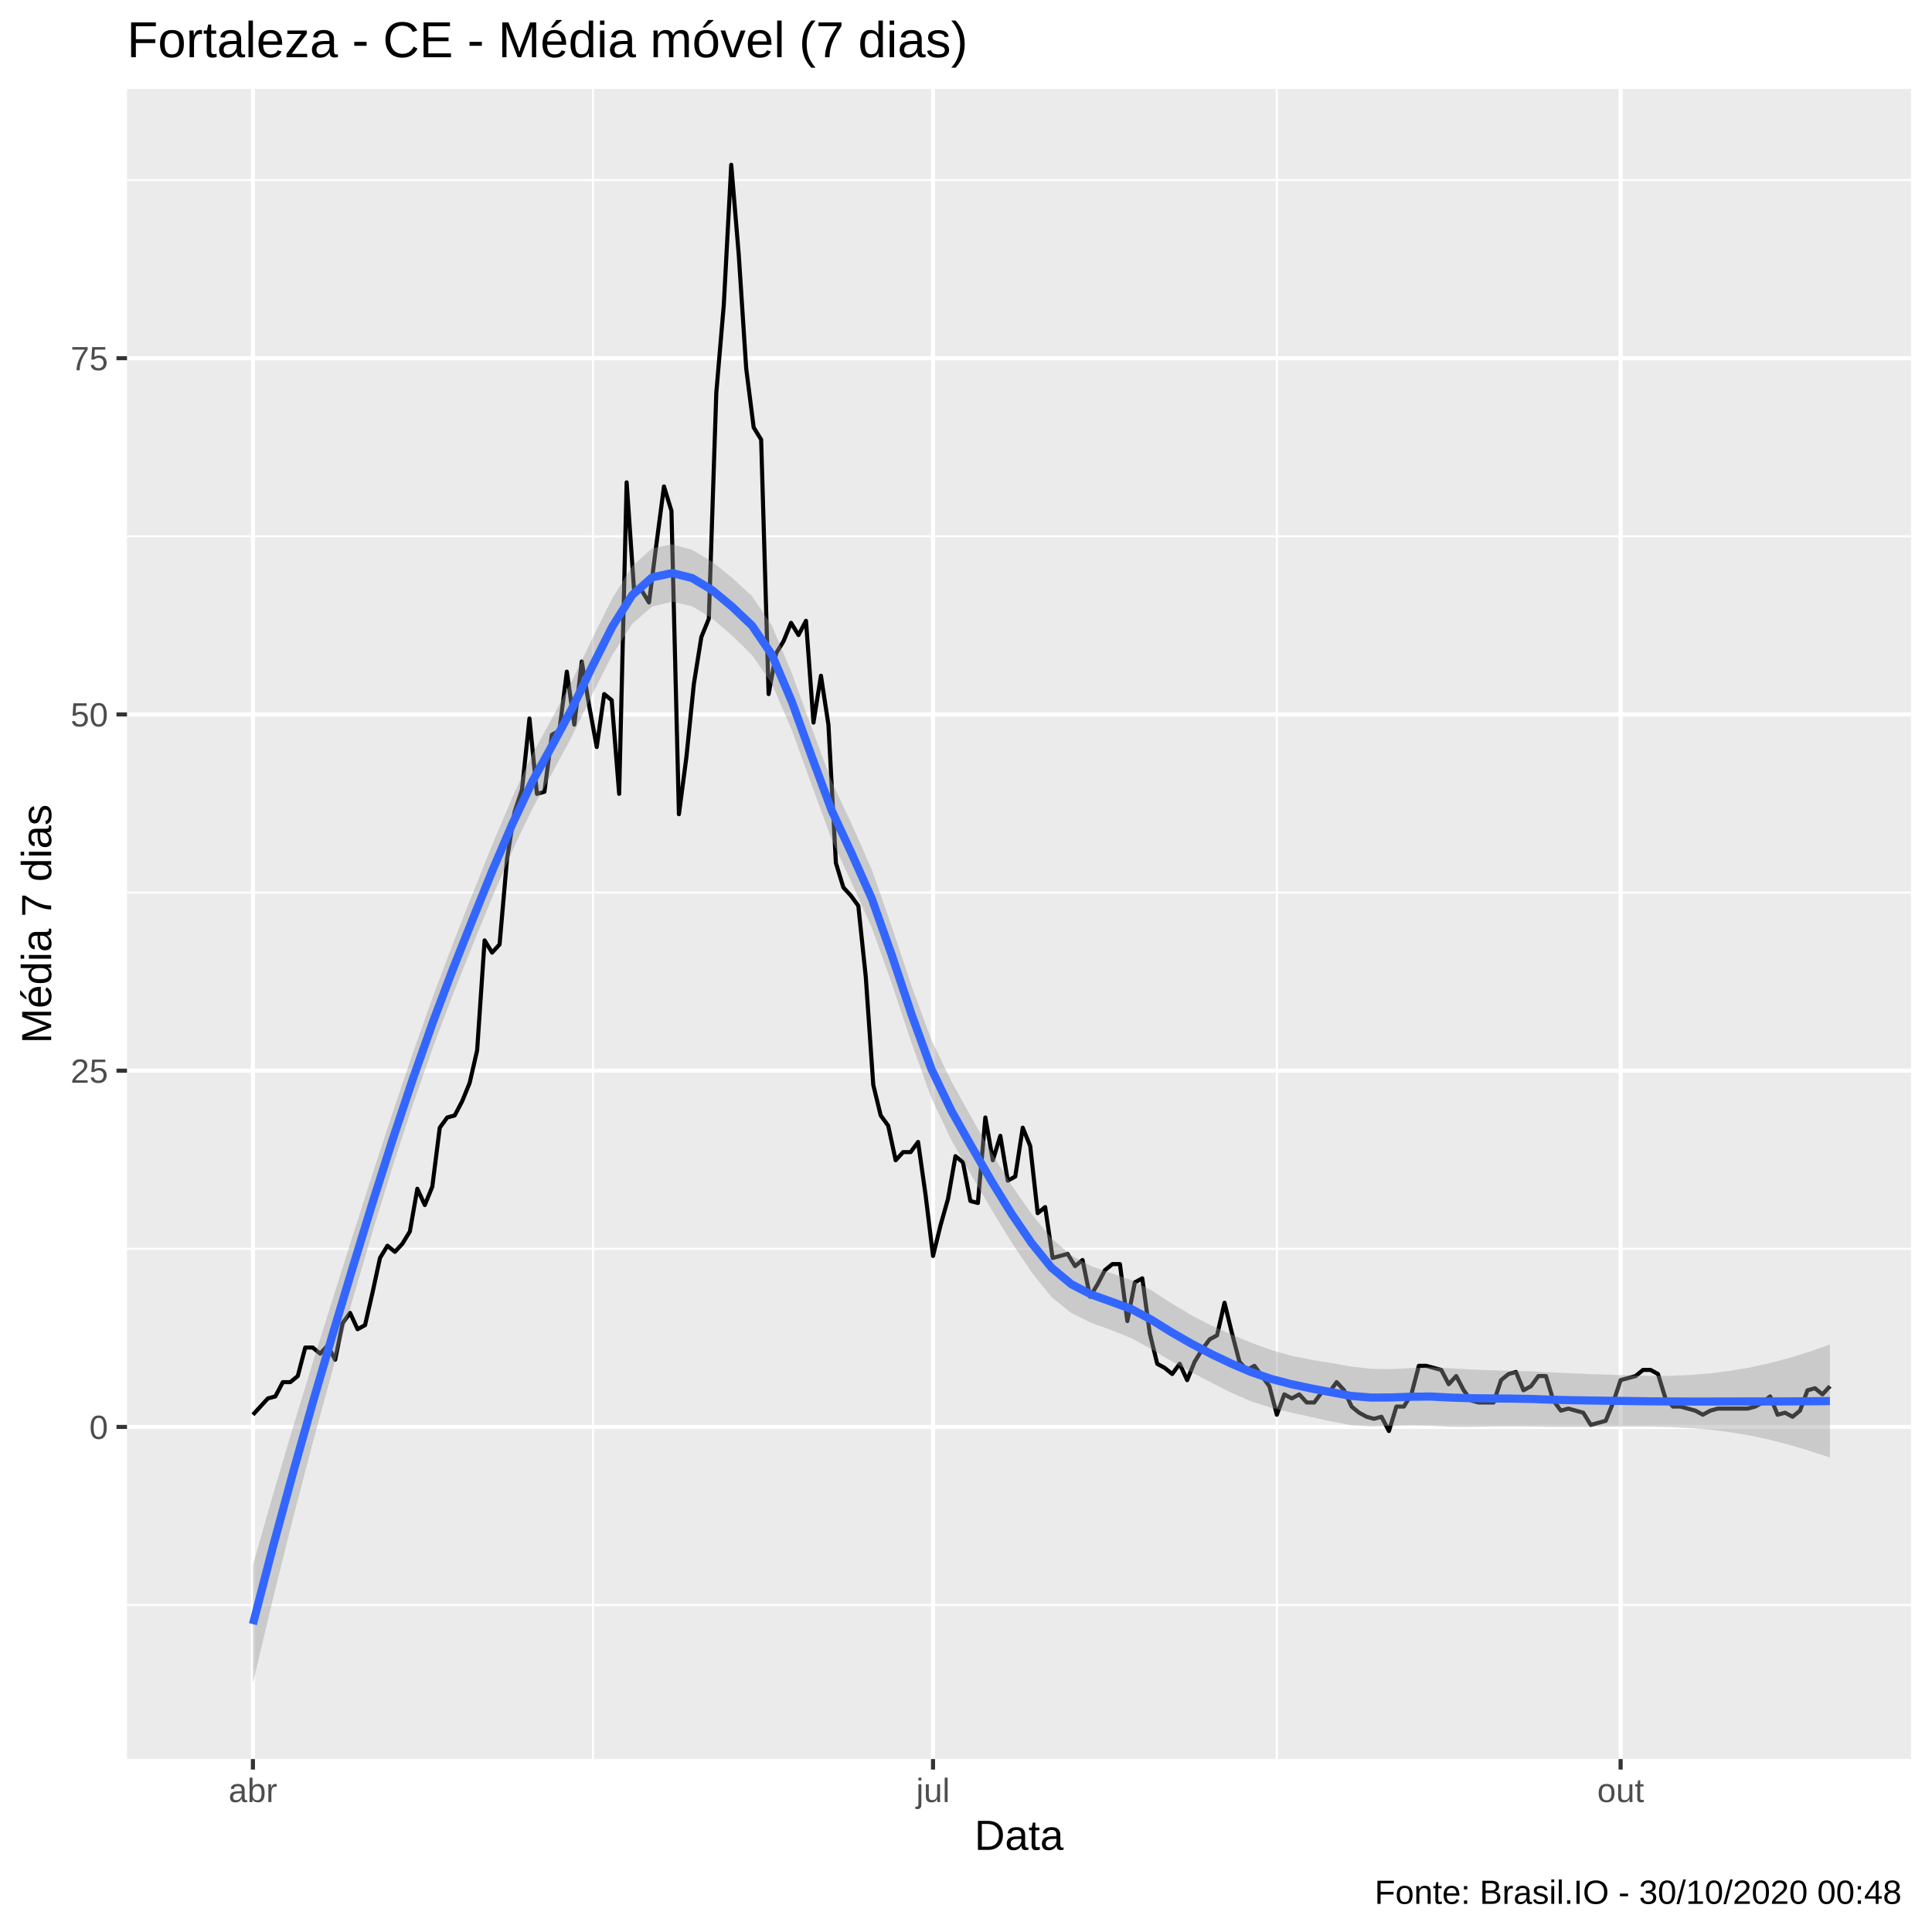
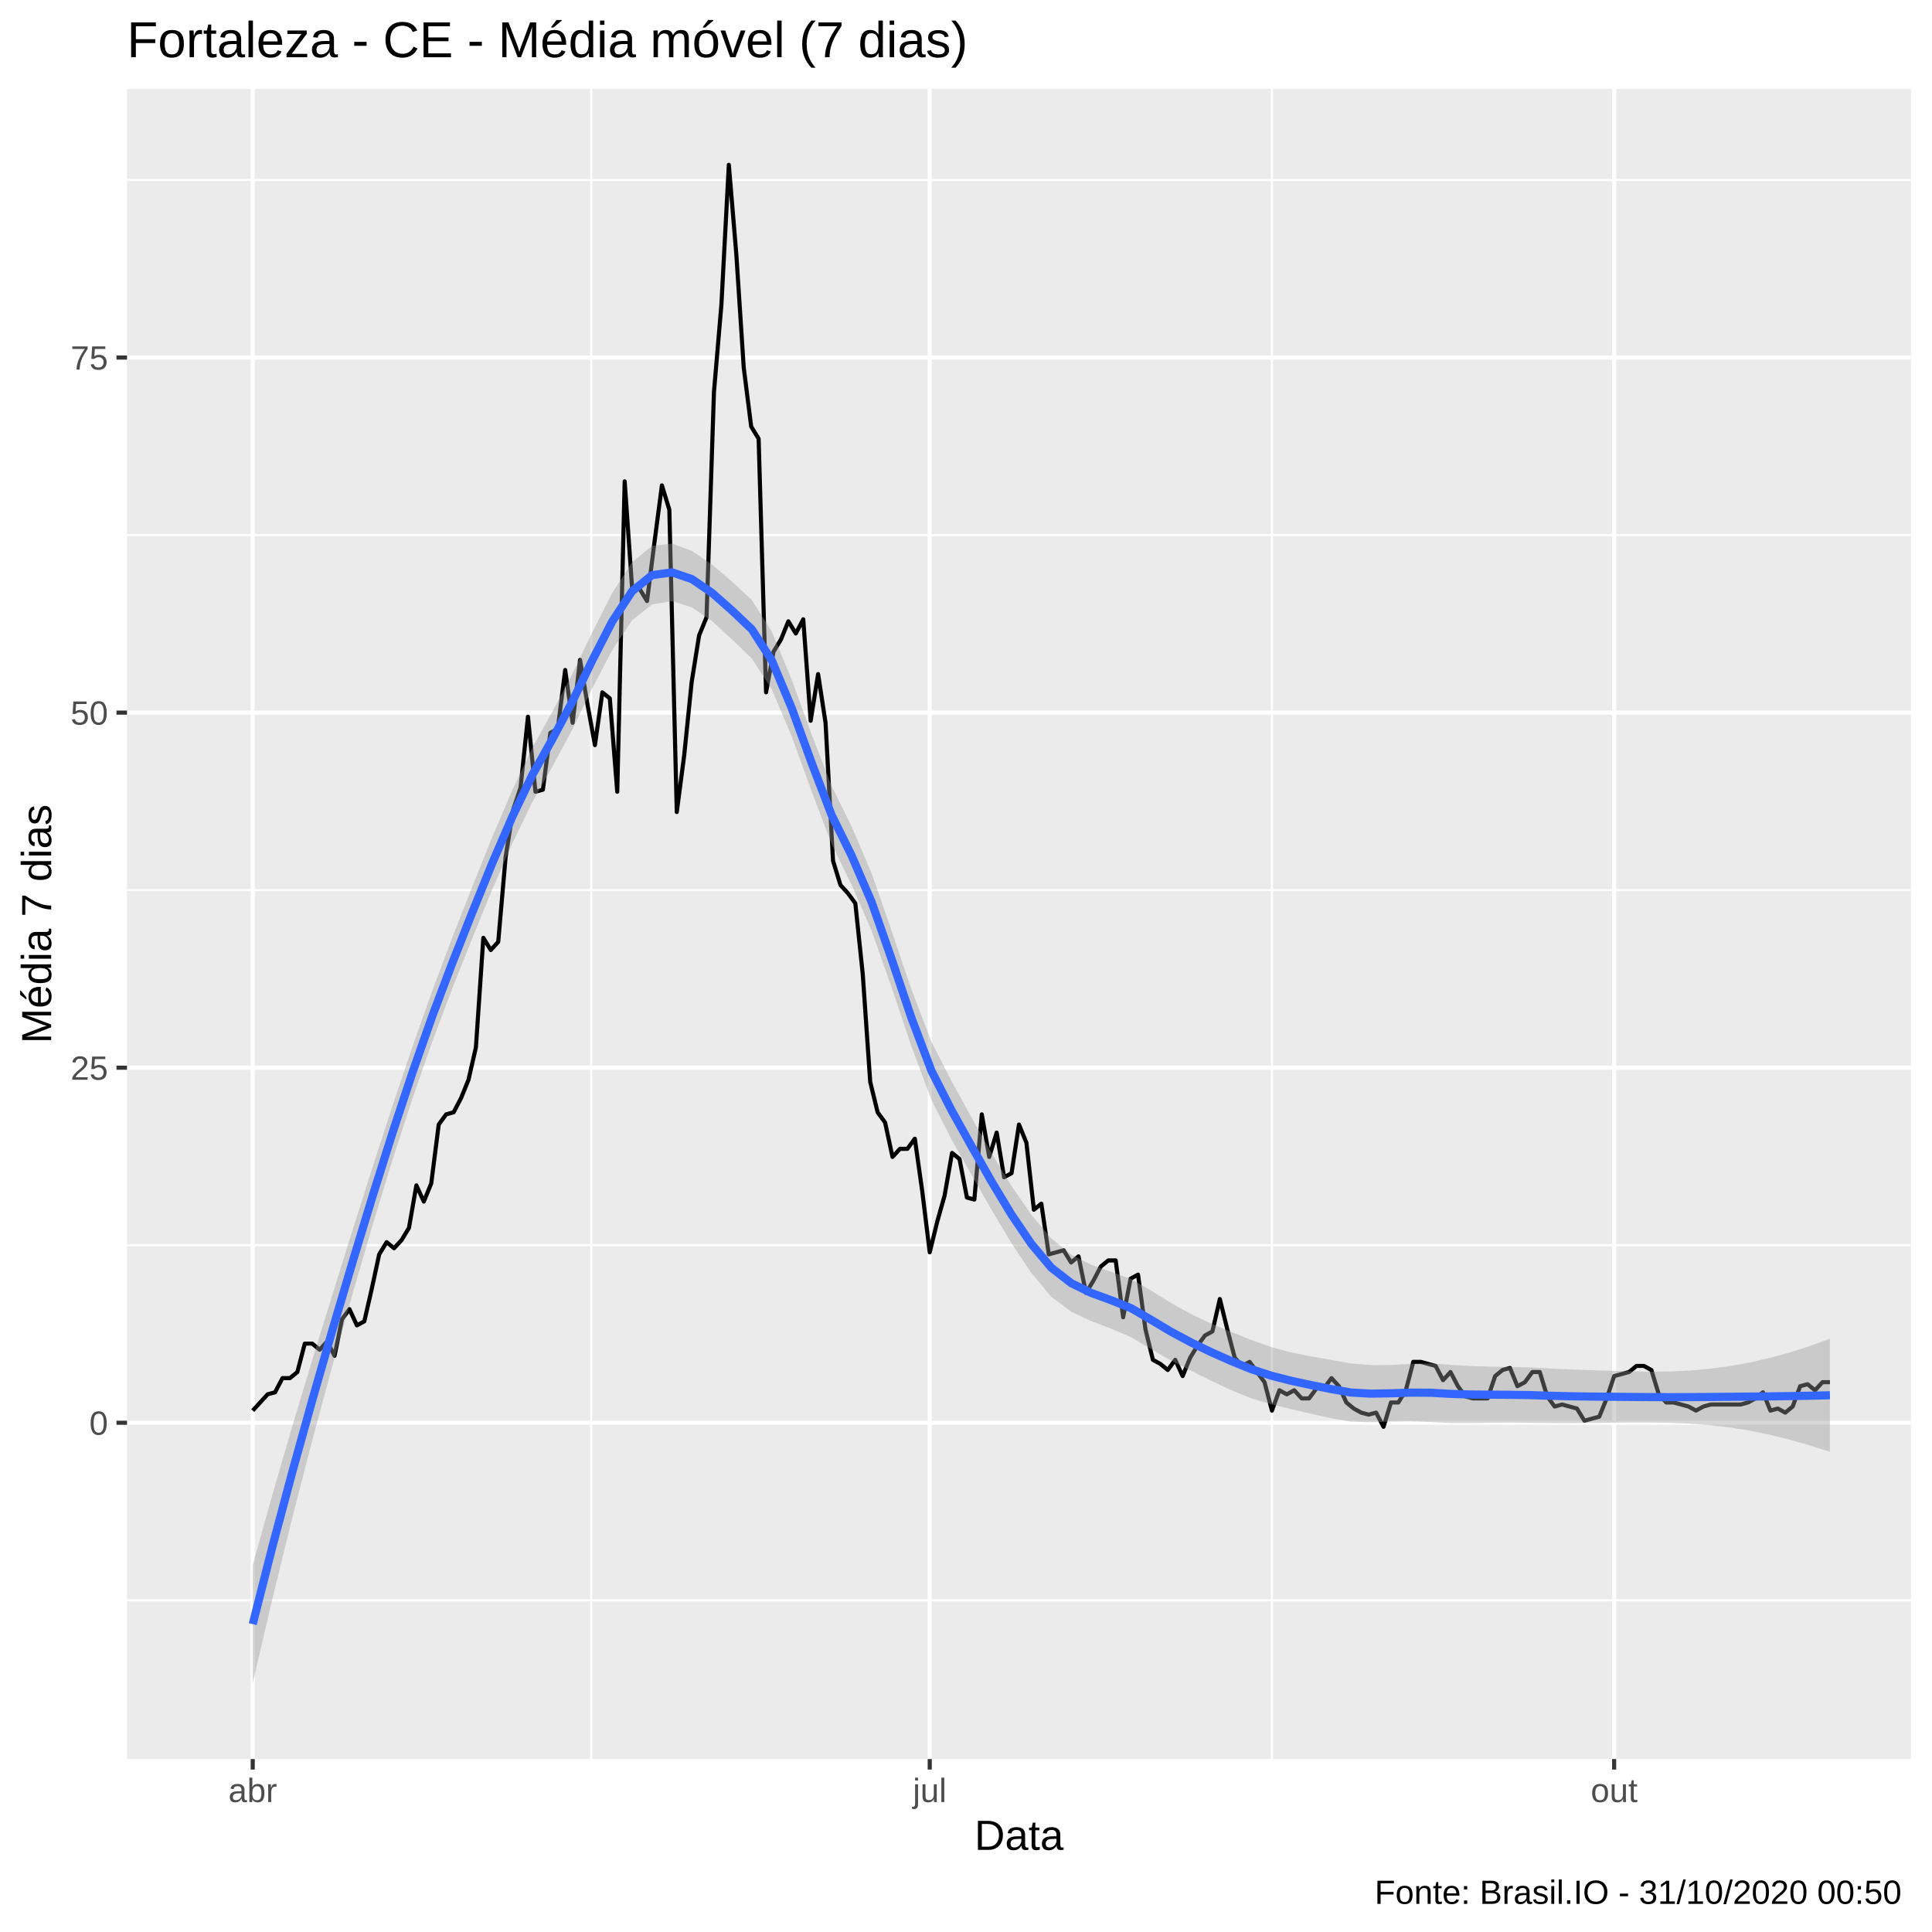
<svg xmlns="http://www.w3.org/2000/svg" viewBox="0 0 504.00 504.00">
  <defs>
    <style type="text/css">
    line, polyline, polygon, path, rect, circle {
      fill: none;
      stroke: #000000;
      stroke-linecap: round;
      stroke-linejoin: round;
      stroke-miterlimit: 10.00;
    }
  </style>
  </defs>
  <rect width="100%" height="100%" style="stroke: none; fill: #FFFFFF;" />
  <rect x="0.00" y="0.00" width="504.00" height="504.00" style="stroke-width: 1.07; stroke: #FFFFFF; fill: #FFFFFF;" />
  <defs>
    <clipPath id="cpMzMuMTN8NDk4LjUyfDQ1OC44OHwyMy4xOQ==">
      <rect x="33.13" y="23.19" width="465.39" height="435.69" />
    </clipPath>
  </defs>
  <rect x="33.13" y="23.19" width="465.39" height="435.69" style="stroke-width: 1.07; stroke: none; fill: #EBEBEB;" clip-path="url(#cpMzMuMTN8NDk4LjUyfDQ1OC44OHwyMy4xOQ==)" />
-   <polyline points="33.13,418.71 498.52,418.71 " style="stroke-width: 0.53; stroke: #FFFFFF; stroke-linecap: butt;" clip-path="url(#cpMzMuMTN8NDk4LjUyfDQ1OC44OHwyMy4xOQ==)" />
-   <polyline points="33.13,325.78 498.52,325.78 " style="stroke-width: 0.53; stroke: #FFFFFF; stroke-linecap: butt;" clip-path="url(#cpMzMuMTN8NDk4LjUyfDQ1OC44OHwyMy4xOQ==)" />
-   <polyline points="33.13,232.84 498.52,232.84 " style="stroke-width: 0.53; stroke: #FFFFFF; stroke-linecap: butt;" clip-path="url(#cpMzMuMTN8NDk4LjUyfDQ1OC44OHwyMy4xOQ==)" />
-   <polyline points="33.13,139.91 498.52,139.91 " style="stroke-width: 0.53; stroke: #FFFFFF; stroke-linecap: butt;" clip-path="url(#cpMzMuMTN8NDk4LjUyfDQ1OC44OHwyMy4xOQ==)" />
-   <polyline points="33.13,46.97 498.52,46.97 " style="stroke-width: 0.53; stroke: #FFFFFF; stroke-linecap: butt;" clip-path="url(#cpMzMuMTN8NDk4LjUyfDQ1OC44OHwyMy4xOQ==)" />
-   <polyline points="154.69,458.88 154.69,23.19 " style="stroke-width: 0.53; stroke: #FFFFFF; stroke-linecap: butt;" clip-path="url(#cpMzMuMTN8NDk4LjUyfDQ1OC44OHwyMy4xOQ==)" />
-   <polyline points="333.09,458.88 333.09,23.19 " style="stroke-width: 0.53; stroke: #FFFFFF; stroke-linecap: butt;" clip-path="url(#cpMzMuMTN8NDk4LjUyfDQ1OC44OHwyMy4xOQ==)" />
-   <polyline points="33.13,372.24 498.52,372.24 " style="stroke-width: 1.07; stroke: #FFFFFF; stroke-linecap: butt;" clip-path="url(#cpMzMuMTN8NDk4LjUyfDQ1OC44OHwyMy4xOQ==)" />
-   <polyline points="33.13,279.31 498.52,279.31 " style="stroke-width: 1.07; stroke: #FFFFFF; stroke-linecap: butt;" clip-path="url(#cpMzMuMTN8NDk4LjUyfDQ1OC44OHwyMy4xOQ==)" />
-   <polyline points="33.13,186.37 498.52,186.37 " style="stroke-width: 1.07; stroke: #FFFFFF; stroke-linecap: butt;" clip-path="url(#cpMzMuMTN8NDk4LjUyfDQ1OC44OHwyMy4xOQ==)" />
-   <polyline points="33.13,93.44 498.52,93.44 " style="stroke-width: 1.07; stroke: #FFFFFF; stroke-linecap: butt;" clip-path="url(#cpMzMuMTN8NDk4LjUyfDQ1OC44OHwyMy4xOQ==)" />
-   <polyline points="65.98,458.88 65.98,23.19 " style="stroke-width: 1.07; stroke: #FFFFFF; stroke-linecap: butt;" clip-path="url(#cpMzMuMTN8NDk4LjUyfDQ1OC44OHwyMy4xOQ==)" />
-   <polyline points="243.40,458.88 243.40,23.19 " style="stroke-width: 1.07; stroke: #FFFFFF; stroke-linecap: butt;" clip-path="url(#cpMzMuMTN8NDk4LjUyfDQ1OC44OHwyMy4xOQ==)" />
-   <polyline points="422.77,458.88 422.77,23.19 " style="stroke-width: 1.07; stroke: #FFFFFF; stroke-linecap: butt;" clip-path="url(#cpMzMuMTN8NDk4LjUyfDQ1OC44OHwyMy4xOQ==)" />
-   <polyline points="65.98,369.06 69.88,364.81 71.83,364.28 73.78,360.56 75.73,360.56 77.68,358.97 79.63,351.53 81.58,351.53 83.53,353.13 85.48,351.00 87.43,354.72 89.38,345.16 91.33,342.50 93.28,346.75 95.23,345.69 97.18,337.19 99.13,328.17 101.07,324.98 103.02,326.57 104.97,324.45 106.92,321.26 108.87,310.11 110.82,314.36 112.77,309.58 114.72,294.18 116.67,291.52 118.62,290.99 120.57,287.27 122.52,282.50 124.47,274.00 126.42,245.32 128.37,248.51 130.32,246.38 132.27,224.08 134.22,211.87 136.17,206.02 138.12,187.44 140.07,207.09 142.02,206.55 143.97,191.69 145.92,190.62 147.87,175.22 149.82,189.03 151.77,172.57 153.72,184.25 155.67,194.87 157.62,181.06 159.57,182.66 161.52,207.09 163.47,125.83 165.41,153.98 167.36,153.98 169.31,157.17 171.26,141.77 173.21,126.90 175.16,133.27 177.11,212.40 179.06,197.53 181.01,178.41 182.96,166.19 184.91,161.42 186.86,102.47 188.81,79.63 190.76,42.99 192.71,66.36 194.66,96.10 196.61,111.50 198.56,114.68 200.51,181.06 202.46,170.44 204.41,167.26 206.36,162.48 208.31,165.66 210.26,161.95 212.21,188.50 214.16,176.28 216.11,189.03 218.06,225.14 220.01,231.51 221.96,233.64 223.91,236.29 225.86,254.88 227.81,283.03 229.75,290.99 231.70,293.65 233.65,302.68 235.60,300.55 237.55,300.55 239.50,297.90 241.45,311.70 243.40,327.64 245.35,319.67 247.30,312.77 249.25,301.61 251.20,303.21 253.15,313.30 255.10,313.83 257.05,291.52 259.00,302.68 260.95,296.30 262.90,307.99 264.85,306.92 266.80,294.18 268.75,298.96 270.70,316.48 272.65,314.89 274.60,328.17 276.55,327.64 278.50,327.10 280.45,330.29 282.40,328.70 284.35,338.26 286.30,335.07 288.25,331.35 290.20,329.76 292.15,329.76 294.09,344.63 296.04,334.54 297.99,333.48 299.94,347.82 301.89,355.78 303.84,356.84 305.79,358.44 307.74,355.78 309.69,360.03 311.64,355.25 313.59,352.06 315.54,349.41 317.49,348.35 319.44,339.85 321.39,347.82 323.34,355.25 325.29,357.37 327.24,356.31 329.19,358.97 331.14,361.62 333.09,369.06 335.04,363.75 336.99,364.81 338.94,363.75 340.89,365.87 342.84,365.87 344.79,363.22 346.74,363.22 348.69,360.56 350.64,362.68 352.59,366.93 354.54,368.53 356.49,369.59 358.43,370.12 360.38,369.59 362.33,373.31 364.28,366.93 366.23,366.93 368.18,363.75 370.13,356.31 372.08,356.31 374.03,356.84 375.98,357.37 377.93,361.09 379.88,358.97 381.83,362.68 383.78,365.34 385.73,365.87 387.68,365.87 389.63,365.87 391.58,360.03 393.53,358.44 395.48,357.91 397.43,362.68 399.38,361.62 401.33,358.97 403.28,358.97 405.23,365.34 407.18,368.00 409.13,367.46 411.08,368.00 413.03,368.53 414.98,371.71 416.93,371.18 418.88,370.65 420.83,365.87 422.77,360.03 424.72,359.50 426.67,358.97 428.62,357.37 430.57,357.37 432.52,358.44 434.47,364.81 436.42,366.93 438.37,366.93 440.32,367.46 442.27,368.00 444.22,369.06 446.17,368.00 448.12,367.46 450.07,367.46 452.02,367.46 453.97,367.46 455.92,367.46 457.87,366.93 459.82,365.87 461.77,364.28 463.72,369.06 465.67,368.53 467.62,369.59 469.57,368.00 471.52,362.68 473.47,362.15 475.42,363.75 477.37,361.62 " style="stroke-width: 1.07; stroke-linecap: butt;" clip-path="url(#cpMzMuMTN8NDk4LjUyfDQ1OC44OHwyMy4xOQ==)" />
-   <polygon points="65.98,408.30 71.19,390.00 76.40,372.43 81.60,355.40 86.81,338.76 92.02,322.35 97.22,306.10 102.43,290.22 107.64,274.87 112.85,260.21 118.05,246.41 123.26,233.19 128.47,220.21 133.68,207.93 138.88,196.77 144.09,187.21 149.30,177.43 154.51,166.56 159.71,156.11 164.92,147.69 170.13,143.02 175.34,142.01 180.54,143.43 185.75,146.53 190.96,150.70 196.17,155.52 201.37,163.23 206.58,175.63 211.79,190.04 217.00,203.94 222.20,215.03 227.41,226.82 232.62,241.69 237.83,257.27 243.03,271.40 248.24,282.19 253.45,291.57 258.65,300.70 263.86,309.13 269.07,316.62 274.28,323.02 279.48,327.51 284.69,330.32 289.90,332.15 295.11,333.90 300.31,336.58 305.52,339.93 310.73,343.05 315.94,345.76 321.14,348.09 326.35,350.25 331.56,352.16 336.77,353.65 341.97,354.71 347.18,355.55 352.39,356.48 357.60,357.07 362.80,357.15 368.01,356.89 373.22,356.67 378.43,356.93 383.63,357.25 388.84,357.47 394.05,357.58 399.26,357.72 404.46,358.00 409.67,358.25 414.88,358.46 420.08,358.64 425.29,358.81 430.50,358.93 435.71,358.91 440.91,358.70 446.12,358.27 451.33,357.62 456.54,356.72 461.74,355.58 466.95,354.20 472.16,352.58 477.37,350.75 477.37,380.23 472.16,378.51 466.95,376.96 461.74,375.61 456.54,374.49 451.33,373.61 446.12,372.96 440.91,372.54 435.71,372.29 430.50,372.18 425.29,372.16 420.08,372.19 414.88,372.24 409.67,372.27 404.46,372.25 399.26,372.16 394.05,372.12 388.84,372.16 383.63,372.25 378.43,372.23 373.22,371.95 368.01,371.86 362.80,371.98 357.60,372.10 352.39,371.80 347.18,370.79 341.97,369.64 336.77,368.49 331.56,367.24 326.35,365.58 321.14,363.29 315.94,360.66 310.73,357.90 305.52,355.05 300.31,351.92 295.11,349.06 289.90,346.99 284.69,345.09 279.48,342.54 274.28,338.34 269.07,331.85 263.86,324.06 258.65,315.54 253.45,306.65 248.24,297.52 243.03,286.60 237.83,272.17 232.62,256.54 227.41,241.94 222.20,230.38 217.00,219.09 211.79,204.91 206.58,190.51 201.37,178.40 196.17,170.86 190.96,165.80 185.75,161.30 180.54,158.15 175.34,156.97 170.13,158.21 164.92,162.77 159.71,170.89 154.51,181.13 149.30,191.92 144.09,201.58 138.88,210.93 133.68,221.85 128.47,233.91 123.26,246.67 118.05,259.71 112.85,273.48 107.64,288.38 102.43,304.32 97.22,321.20 92.02,338.91 86.81,357.26 81.60,376.32 76.40,396.23 71.19,417.10 65.98,439.07 " style="stroke-width: 0.00; stroke: none; fill: #999999; fill-opacity: 0.40;" clip-path="url(#cpMzMuMTN8NDk4LjUyfDQ1OC44OHwyMy4xOQ==)" />
-   <polyline points="65.98,408.30 71.19,390.00 76.40,372.43 81.60,355.40 86.81,338.76 92.02,322.35 97.22,306.10 102.43,290.22 107.64,274.87 112.85,260.21 118.05,246.41 123.26,233.19 128.47,220.21 133.68,207.93 138.88,196.77 144.09,187.21 149.30,177.43 154.51,166.56 159.71,156.11 164.92,147.69 170.13,143.02 175.34,142.01 180.54,143.43 185.75,146.53 190.96,150.70 196.17,155.52 201.37,163.23 206.58,175.63 211.79,190.04 217.00,203.94 222.20,215.03 227.41,226.82 232.62,241.69 237.83,257.27 243.03,271.40 248.24,282.19 253.45,291.57 258.65,300.70 263.86,309.13 269.07,316.62 274.28,323.02 279.48,327.51 284.69,330.32 289.90,332.15 295.11,333.90 300.31,336.58 305.52,339.93 310.73,343.05 315.94,345.76 321.14,348.09 326.35,350.25 331.56,352.16 336.77,353.65 341.97,354.71 347.18,355.55 352.39,356.48 357.60,357.07 362.80,357.15 368.01,356.89 373.22,356.67 378.43,356.93 383.63,357.25 388.84,357.47 394.05,357.58 399.26,357.72 404.46,358.00 409.67,358.25 414.88,358.46 420.08,358.64 425.29,358.81 430.50,358.93 435.71,358.91 440.91,358.70 446.12,358.27 451.33,357.62 456.54,356.72 461.74,355.58 466.95,354.20 472.16,352.58 477.37,350.75 " style="stroke-width: 2.13; stroke: none;" clip-path="url(#cpMzMuMTN8NDk4LjUyfDQ1OC44OHwyMy4xOQ==)" />
-   <polyline points="477.37,380.23 472.16,378.51 466.95,376.96 461.74,375.61 456.54,374.49 451.33,373.61 446.12,372.96 440.91,372.54 435.71,372.29 430.50,372.18 425.29,372.16 420.08,372.19 414.88,372.24 409.67,372.27 404.46,372.25 399.26,372.16 394.05,372.12 388.84,372.16 383.63,372.25 378.43,372.23 373.22,371.95 368.01,371.86 362.80,371.98 357.60,372.10 352.39,371.80 347.18,370.79 341.97,369.64 336.77,368.49 331.56,367.24 326.35,365.58 321.14,363.29 315.94,360.66 310.73,357.90 305.52,355.05 300.31,351.92 295.11,349.06 289.90,346.99 284.69,345.09 279.48,342.54 274.28,338.34 269.07,331.85 263.86,324.06 258.65,315.54 253.45,306.65 248.24,297.52 243.03,286.60 237.83,272.17 232.62,256.54 227.41,241.94 222.20,230.38 217.00,219.09 211.79,204.91 206.58,190.51 201.37,178.40 196.17,170.86 190.96,165.80 185.75,161.30 180.54,158.15 175.34,156.97 170.13,158.21 164.92,162.77 159.71,170.89 154.51,181.13 149.30,191.92 144.09,201.58 138.88,210.93 133.68,221.85 128.47,233.91 123.26,246.67 118.05,259.71 112.85,273.48 107.64,288.38 102.43,304.32 97.22,321.20 92.02,338.91 86.81,357.26 81.60,376.32 76.40,396.23 71.19,417.10 65.98,439.07 " style="stroke-width: 2.13; stroke: none;" clip-path="url(#cpMzMuMTN8NDk4LjUyfDQ1OC44OHwyMy4xOQ==)" />
-   <polyline points="65.98,423.69 71.19,403.55 76.40,384.33 81.60,365.86 86.81,348.01 92.02,330.63 97.22,313.65 102.43,297.27 107.64,281.63 112.85,266.85 118.05,253.06 123.26,239.93 128.47,227.06 133.68,214.89 138.88,203.85 144.09,194.40 149.30,184.68 154.51,173.84 159.71,163.50 164.92,155.23 170.13,150.61 175.34,149.49 180.54,150.79 185.75,153.92 190.96,158.25 196.17,163.19 201.37,170.81 206.58,183.07 211.79,197.47 217.00,211.52 222.20,222.71 227.41,234.38 232.62,249.11 237.83,264.72 243.03,279.00 248.24,289.85 253.45,299.11 258.65,308.12 263.86,316.59 269.07,324.23 274.28,330.68 279.48,335.02 284.69,337.71 289.90,339.57 295.11,341.48 300.31,344.25 305.52,347.49 310.73,350.48 315.94,353.21 321.14,355.69 326.35,357.92 331.56,359.70 336.77,361.07 341.97,362.18 347.18,363.17 352.39,364.14 357.60,364.58 362.80,364.56 368.01,364.37 373.22,364.31 378.43,364.58 383.63,364.75 388.84,364.81 394.05,364.85 399.26,364.94 404.46,365.13 409.67,365.26 414.88,365.35 420.08,365.42 425.29,365.49 430.50,365.56 435.71,365.60 440.91,365.62 446.12,365.62 451.33,365.61 456.54,365.60 461.74,365.60 466.95,365.58 472.16,365.55 477.37,365.49 " style="stroke-width: 2.13; stroke: #3366FF; stroke-linecap: butt;" clip-path="url(#cpMzMuMTN8NDk4LjUyfDQ1OC44OHwyMy4xOQ==)" />
+   <polyline points="33.13,417.47 498.52,417.47 " style="stroke-width: 0.53; stroke: #FFFFFF; stroke-linecap: butt;" clip-path="url(#cpMzMuMTN8NDk4LjUyfDQ1OC44OHwyMy4xOQ==)" />
+   <polyline points="33.13,324.84 498.52,324.84 " style="stroke-width: 0.53; stroke: #FFFFFF; stroke-linecap: butt;" clip-path="url(#cpMzMuMTN8NDk4LjUyfDQ1OC44OHwyMy4xOQ==)" />
+   <polyline points="33.13,232.21 498.52,232.21 " style="stroke-width: 0.53; stroke: #FFFFFF; stroke-linecap: butt;" clip-path="url(#cpMzMuMTN8NDk4LjUyfDQ1OC44OHwyMy4xOQ==)" />
+   <polyline points="33.13,139.59 498.52,139.59 " style="stroke-width: 0.53; stroke: #FFFFFF; stroke-linecap: butt;" clip-path="url(#cpMzMuMTN8NDk4LjUyfDQ1OC44OHwyMy4xOQ==)" />
+   <polyline points="33.13,46.96 498.52,46.96 " style="stroke-width: 0.53; stroke: #FFFFFF; stroke-linecap: butt;" clip-path="url(#cpMzMuMTN8NDk4LjUyfDQ1OC44OHwyMy4xOQ==)" />
+   <polyline points="154.23,458.88 154.23,23.19 " style="stroke-width: 0.53; stroke: #FFFFFF; stroke-linecap: butt;" clip-path="url(#cpMzMuMTN8NDk4LjUyfDQ1OC44OHwyMy4xOQ==)" />
+   <polyline points="331.81,458.88 331.81,23.19 " style="stroke-width: 0.53; stroke: #FFFFFF; stroke-linecap: butt;" clip-path="url(#cpMzMuMTN8NDk4LjUyfDQ1OC44OHwyMy4xOQ==)" />
+   <polyline points="33.13,371.15 498.52,371.15 " style="stroke-width: 1.07; stroke: #FFFFFF; stroke-linecap: butt;" clip-path="url(#cpMzMuMTN8NDk4LjUyfDQ1OC44OHwyMy4xOQ==)" />
+   <polyline points="33.13,278.53 498.52,278.53 " style="stroke-width: 1.07; stroke: #FFFFFF; stroke-linecap: butt;" clip-path="url(#cpMzMuMTN8NDk4LjUyfDQ1OC44OHwyMy4xOQ==)" />
+   <polyline points="33.13,185.90 498.52,185.90 " style="stroke-width: 1.07; stroke: #FFFFFF; stroke-linecap: butt;" clip-path="url(#cpMzMuMTN8NDk4LjUyfDQ1OC44OHwyMy4xOQ==)" />
+   <polyline points="33.13,93.27 498.52,93.27 " style="stroke-width: 1.07; stroke: #FFFFFF; stroke-linecap: butt;" clip-path="url(#cpMzMuMTN8NDk4LjUyfDQ1OC44OHwyMy4xOQ==)" />
+   <polyline points="65.93,458.88 65.93,23.19 " style="stroke-width: 1.07; stroke: #FFFFFF; stroke-linecap: butt;" clip-path="url(#cpMzMuMTN8NDk4LjUyfDQ1OC44OHwyMy4xOQ==)" />
+   <polyline points="242.54,458.88 242.54,23.19 " style="stroke-width: 1.07; stroke: #FFFFFF; stroke-linecap: butt;" clip-path="url(#cpMzMuMTN8NDk4LjUyfDQ1OC44OHwyMy4xOQ==)" />
+   <polyline points="421.08,458.88 421.08,23.19 " style="stroke-width: 1.07; stroke: #FFFFFF; stroke-linecap: butt;" clip-path="url(#cpMzMuMTN8NDk4LjUyfDQ1OC44OHwyMy4xOQ==)" />
+   <polyline points="65.93,367.98 69.81,363.74 71.75,363.21 73.69,359.51 75.63,359.51 77.57,357.92 79.51,350.51 81.45,350.51 83.39,352.10 85.33,349.98 87.27,353.69 89.22,344.16 91.16,341.51 93.10,345.75 95.04,344.69 96.98,336.22 98.92,327.22 100.86,324.04 102.80,325.63 104.74,323.52 106.68,320.34 108.62,309.22 110.56,313.46 112.50,308.70 114.45,293.35 116.39,290.70 118.33,290.17 120.27,286.47 122.21,281.70 124.15,273.23 126.09,244.65 128.03,247.83 129.97,245.71 131.91,223.48 133.85,211.31 135.79,205.48 137.73,186.96 139.68,206.54 141.62,206.01 143.56,191.19 145.50,190.13 147.44,174.78 149.38,188.55 151.32,172.14 153.26,183.78 155.20,194.37 157.14,180.61 159.08,182.19 161.02,206.54 162.96,125.56 164.91,153.61 166.85,153.61 168.79,156.79 170.73,141.44 172.67,126.62 174.61,132.97 176.55,211.83 178.49,197.01 180.43,177.96 182.37,165.79 184.31,161.02 186.25,102.27 188.19,79.51 190.13,42.99 192.08,66.28 194.02,95.92 195.96,111.27 197.90,114.44 199.84,180.61 201.78,170.02 203.72,166.84 205.66,162.08 207.60,165.26 209.54,161.55 211.48,188.02 213.42,175.84 215.36,188.55 217.31,224.54 219.25,230.89 221.19,233.01 223.13,235.65 225.07,254.18 227.01,282.23 228.95,290.17 230.89,292.82 232.83,301.81 234.77,299.70 236.71,299.70 238.65,297.05 240.59,310.81 242.54,326.69 244.48,318.75 246.42,311.87 248.36,300.76 250.30,302.34 252.24,312.40 254.18,312.93 256.12,290.70 258.06,301.81 260.00,295.46 261.94,307.11 263.88,306.05 265.82,293.35 267.76,298.11 269.71,315.58 271.65,313.99 273.59,327.22 275.53,326.69 277.47,326.16 279.41,329.34 281.35,327.75 283.29,337.28 285.23,334.10 287.17,330.40 289.11,328.81 291.05,328.81 292.99,343.63 294.94,333.57 296.88,332.51 298.82,346.80 300.76,354.74 302.70,355.80 304.64,357.39 306.58,354.74 308.52,358.98 310.46,354.21 312.40,351.04 314.34,348.39 316.28,347.33 318.22,338.87 320.17,346.80 322.11,354.21 324.05,356.33 325.99,355.27 327.93,357.92 329.87,360.57 331.81,367.98 333.75,362.68 335.69,363.74 337.63,362.68 339.57,364.80 341.51,364.80 343.45,362.15 345.40,362.15 347.34,359.51 349.28,361.62 351.22,365.86 353.16,367.45 355.10,368.51 357.04,369.03 358.98,368.51 360.92,372.21 362.86,365.86 364.80,365.86 366.74,362.68 368.68,355.27 370.62,355.27 372.57,355.80 374.51,356.33 376.45,360.04 378.39,357.92 380.33,361.62 382.27,364.27 384.21,364.80 386.15,364.80 388.09,364.80 390.03,358.98 391.97,357.39 393.91,356.86 395.85,361.62 397.80,360.57 399.74,357.92 401.68,357.92 403.62,364.27 405.56,366.92 407.50,366.39 409.44,366.92 411.38,367.45 413.32,370.62 415.26,370.09 417.20,369.56 419.14,364.80 421.08,358.98 423.03,358.45 424.97,357.92 426.91,356.33 428.85,356.33 430.79,357.39 432.73,363.74 434.67,365.86 436.61,365.86 438.55,366.39 440.49,366.92 442.43,367.98 444.37,366.92 446.31,366.39 448.26,366.39 450.20,366.39 452.14,366.39 454.08,366.39 456.02,365.86 457.96,364.80 459.90,363.21 461.84,367.98 463.78,367.45 465.72,368.51 467.66,366.92 469.60,361.62 471.54,361.10 473.48,362.68 475.43,360.57 477.37,360.57 " style="stroke-width: 1.07; stroke-linecap: butt;" clip-path="url(#cpMzMuMTN8NDk4LjUyfDQ1OC44OHwyMy4xOQ==)" />
+   <polygon points="65.93,408.30 71.13,389.65 76.34,371.76 81.55,354.46 86.76,337.57 91.97,320.94 97.18,304.51 102.38,288.50 107.59,273.06 112.80,258.35 118.01,244.52 123.22,231.27 128.42,218.33 133.63,206.15 138.84,195.14 144.05,185.73 149.26,175.88 154.46,165.05 159.67,154.77 164.88,146.67 170.09,142.41 175.30,141.82 180.50,143.72 185.71,147.24 190.92,151.69 196.13,156.53 201.34,164.76 206.55,177.36 211.75,191.64 216.96,205.09 222.17,215.60 227.38,227.81 232.59,242.79 237.79,258.17 243.00,271.78 248.21,281.99 253.42,291.47 258.63,300.76 263.83,309.33 269.04,316.87 274.25,323.09 279.46,327.29 284.67,329.94 289.87,331.77 295.08,333.69 300.29,336.67 305.50,339.92 310.71,342.81 315.92,345.27 321.12,347.43 326.33,349.53 331.54,351.38 336.75,352.80 341.96,353.84 347.16,354.73 352.37,355.67 357.58,356.11 362.79,356.08 368.00,355.79 373.20,355.69 378.41,356.04 383.62,356.34 388.83,356.52 394.04,356.61 399.24,356.72 404.45,356.99 409.66,357.24 414.87,357.43 420.08,357.60 425.29,357.74 430.49,357.84 435.70,357.78 440.91,357.53 446.12,357.06 451.33,356.36 456.53,355.42 461.74,354.23 466.95,352.80 472.16,351.13 477.37,349.24 477.37,378.73 472.16,377.08 466.95,375.59 461.74,374.30 456.53,373.23 451.33,372.39 446.12,371.79 440.91,371.39 435.70,371.17 430.49,371.09 425.29,371.09 420.08,371.14 414.87,371.20 409.66,371.24 404.45,371.23 399.24,371.16 394.04,371.12 388.83,371.14 383.62,371.22 378.41,371.21 373.20,370.95 368.00,370.78 362.79,370.86 357.58,371.01 352.37,370.86 347.16,369.96 341.96,368.79 336.75,367.58 331.54,366.32 326.33,364.76 321.12,362.62 315.92,360.17 310.71,357.59 305.50,354.91 300.29,351.93 295.08,348.85 289.87,346.61 284.67,344.65 279.46,342.19 274.25,338.30 269.04,332.08 263.83,324.25 258.63,315.54 253.42,306.44 248.21,297.23 243.00,286.96 237.79,273.04 232.59,257.58 227.38,242.83 222.17,230.87 216.96,220.22 211.75,206.48 206.55,192.16 201.34,179.83 196.13,171.81 190.92,166.77 185.71,162.01 180.50,158.45 175.30,156.81 170.09,157.66 164.88,161.84 159.67,169.64 154.46,179.66 149.26,190.37 144.05,200.10 138.84,209.29 133.63,220.06 128.42,232.01 123.22,244.73 118.01,257.82 112.80,271.62 107.59,286.59 102.38,302.63 97.18,319.65 91.97,337.54 86.76,356.11 81.55,375.41 76.34,395.59 71.13,416.77 65.93,439.07 " style="stroke-width: 0.00; stroke: none; fill: #999999; fill-opacity: 0.40;" clip-path="url(#cpMzMuMTN8NDk4LjUyfDQ1OC44OHwyMy4xOQ==)" />
+   <polyline points="65.93,408.30 71.13,389.65 76.34,371.76 81.55,354.46 86.76,337.57 91.97,320.94 97.18,304.51 102.38,288.50 107.59,273.06 112.80,258.35 118.01,244.52 123.22,231.27 128.42,218.33 133.63,206.15 138.84,195.14 144.05,185.73 149.26,175.88 154.46,165.05 159.67,154.77 164.88,146.67 170.09,142.41 175.30,141.82 180.50,143.72 185.71,147.24 190.92,151.69 196.13,156.53 201.34,164.76 206.55,177.36 211.75,191.64 216.96,205.09 222.17,215.60 227.38,227.81 232.59,242.79 237.79,258.17 243.00,271.78 248.21,281.99 253.42,291.47 258.63,300.76 263.83,309.33 269.04,316.87 274.25,323.09 279.46,327.29 284.67,329.94 289.87,331.77 295.08,333.69 300.29,336.67 305.50,339.92 310.71,342.81 315.92,345.27 321.12,347.43 326.33,349.53 331.54,351.38 336.75,352.80 341.96,353.84 347.16,354.73 352.37,355.67 357.58,356.11 362.79,356.08 368.00,355.79 373.20,355.69 378.41,356.04 383.62,356.34 388.83,356.52 394.04,356.61 399.24,356.72 404.45,356.99 409.66,357.24 414.87,357.43 420.08,357.60 425.29,357.74 430.49,357.84 435.70,357.78 440.91,357.53 446.12,357.06 451.33,356.36 456.53,355.42 461.74,354.23 466.95,352.80 472.16,351.13 477.37,349.24 " style="stroke-width: 2.13; stroke: none;" clip-path="url(#cpMzMuMTN8NDk4LjUyfDQ1OC44OHwyMy4xOQ==)" />
+   <polyline points="477.37,378.73 472.16,377.08 466.95,375.59 461.74,374.30 456.53,373.23 451.33,372.39 446.12,371.79 440.91,371.39 435.70,371.17 430.49,371.09 425.29,371.09 420.08,371.14 414.87,371.20 409.66,371.24 404.45,371.23 399.24,371.16 394.04,371.12 388.83,371.14 383.62,371.22 378.41,371.21 373.20,370.95 368.00,370.78 362.79,370.86 357.58,371.01 352.37,370.86 347.16,369.96 341.96,368.79 336.75,367.58 331.54,366.32 326.33,364.76 321.12,362.62 315.92,360.17 310.71,357.59 305.50,354.91 300.29,351.93 295.08,348.85 289.87,346.61 284.67,344.65 279.46,342.19 274.25,338.30 269.04,332.08 263.83,324.25 258.63,315.54 253.42,306.44 248.21,297.23 243.00,286.96 237.79,273.04 232.59,257.58 227.38,242.83 222.17,230.87 216.96,220.22 211.75,206.48 206.55,192.16 201.34,179.83 196.13,171.81 190.92,166.77 185.71,162.01 180.50,158.45 175.30,156.81 170.09,157.66 164.88,161.84 159.67,169.64 154.46,179.66 149.26,190.37 144.05,200.10 138.84,209.29 133.63,220.06 128.42,232.01 123.22,244.73 118.01,257.82 112.80,271.62 107.59,286.59 102.38,302.63 97.18,319.65 91.97,337.54 86.76,356.11 81.55,375.41 76.34,395.59 71.13,416.77 65.93,439.07 " style="stroke-width: 2.13; stroke: none;" clip-path="url(#cpMzMuMTN8NDk4LjUyfDQ1OC44OHwyMy4xOQ==)" />
+   <polyline points="65.93,423.69 71.13,403.21 76.34,383.68 81.55,364.94 86.76,346.84 91.97,329.24 97.18,312.08 102.38,295.57 107.59,279.83 112.80,264.99 118.01,251.17 123.22,238.00 128.42,225.17 133.63,213.10 138.84,202.22 144.05,192.91 149.26,183.12 154.46,172.36 159.67,162.21 164.88,154.25 170.09,150.04 175.30,149.31 180.50,151.08 185.71,154.63 190.92,159.23 196.13,164.17 201.34,172.29 206.55,184.76 211.75,199.06 216.96,212.66 222.17,223.23 227.38,235.32 232.59,250.18 237.79,265.61 243.00,279.37 248.21,289.61 253.42,298.96 258.63,308.15 263.83,316.79 269.04,324.48 274.25,330.69 279.46,334.74 284.67,337.29 289.87,339.19 295.08,341.27 300.29,344.30 305.50,347.42 310.71,350.20 315.92,352.72 321.12,355.03 326.33,357.15 331.54,358.85 336.75,360.19 341.96,361.31 347.16,362.35 352.37,363.26 357.58,363.56 362.79,363.47 368.00,363.29 373.20,363.32 378.41,363.62 383.62,363.78 388.83,363.83 394.04,363.86 399.24,363.94 404.45,364.11 409.66,364.24 414.87,364.32 420.08,364.37 425.29,364.42 430.49,364.46 435.70,364.48 440.91,364.46 446.12,364.43 451.33,364.38 456.53,364.33 461.74,364.27 466.95,364.20 472.16,364.10 477.37,363.98 " style="stroke-width: 2.13; stroke: #3366FF; stroke-linecap: butt;" clip-path="url(#cpMzMuMTN8NDk4LjUyfDQ1OC44OHwyMy4xOQ==)" />
  <defs>
    <clipPath id="cpMC4wMHw1MDQuMDB8NTA0LjAwfDAuMDA=">
      <rect x="0.00" y="0.00" width="504.00" height="504.00" />
    </clipPath>
  </defs>
  <g clip-path="url(#cpMC4wMHw1MDQuMDB8NTA0LjAwfDAuMDA=)">
-     <text x="23.30" y="375.39" style="font-size: 8.80px; fill: #4D4D4D; font-family: Arial;" textLength="4.89px" lengthAdjust="spacingAndGlyphs">0</text>
+     <text x="23.30" y="374.30" style="font-size: 8.80px; fill: #4D4D4D; font-family: Arial;" textLength="4.89px" lengthAdjust="spacingAndGlyphs">0</text>
  </g>
  <g clip-path="url(#cpMC4wMHw1MDQuMDB8NTA0LjAwfDAuMDA=)">
-     <text x="18.41" y="282.46" style="font-size: 8.80px; fill: #4D4D4D; font-family: Arial;" textLength="9.79px" lengthAdjust="spacingAndGlyphs">25</text>
+     <text x="18.41" y="281.68" style="font-size: 8.80px; fill: #4D4D4D; font-family: Arial;" textLength="9.79px" lengthAdjust="spacingAndGlyphs">25</text>
  </g>
  <g clip-path="url(#cpMC4wMHw1MDQuMDB8NTA0LjAwfDAuMDA=)">
-     <text x="18.41" y="189.52" style="font-size: 8.80px; fill: #4D4D4D; font-family: Arial;" textLength="9.79px" lengthAdjust="spacingAndGlyphs">50</text>
+     <text x="18.41" y="189.05" style="font-size: 8.80px; fill: #4D4D4D; font-family: Arial;" textLength="9.79px" lengthAdjust="spacingAndGlyphs">50</text>
  </g>
  <g clip-path="url(#cpMC4wMHw1MDQuMDB8NTA0LjAwfDAuMDA=)">
-     <text x="18.41" y="96.59" style="font-size: 8.80px; fill: #4D4D4D; font-family: Arial;" textLength="9.79px" lengthAdjust="spacingAndGlyphs">75</text>
+     <text x="18.41" y="96.42" style="font-size: 8.80px; fill: #4D4D4D; font-family: Arial;" textLength="9.79px" lengthAdjust="spacingAndGlyphs">75</text>
  </g>
-   <polyline points="30.39,372.24 33.13,372.24 " style="stroke-width: 1.07; stroke: #333333; stroke-linecap: butt;" clip-path="url(#cpMC4wMHw1MDQuMDB8NTA0LjAwfDAuMDA=)" />
-   <polyline points="30.39,279.31 33.13,279.31 " style="stroke-width: 1.07; stroke: #333333; stroke-linecap: butt;" clip-path="url(#cpMC4wMHw1MDQuMDB8NTA0LjAwfDAuMDA=)" />
-   <polyline points="30.39,186.37 33.13,186.37 " style="stroke-width: 1.07; stroke: #333333; stroke-linecap: butt;" clip-path="url(#cpMC4wMHw1MDQuMDB8NTA0LjAwfDAuMDA=)" />
-   <polyline points="30.39,93.44 33.13,93.44 " style="stroke-width: 1.07; stroke: #333333; stroke-linecap: butt;" clip-path="url(#cpMC4wMHw1MDQuMDB8NTA0LjAwfDAuMDA=)" />
-   <polyline points="65.98,461.62 65.98,458.88 " style="stroke-width: 1.07; stroke: #333333; stroke-linecap: butt;" clip-path="url(#cpMC4wMHw1MDQuMDB8NTA0LjAwfDAuMDA=)" />
-   <polyline points="243.40,461.62 243.40,458.88 " style="stroke-width: 1.07; stroke: #333333; stroke-linecap: butt;" clip-path="url(#cpMC4wMHw1MDQuMDB8NTA0LjAwfDAuMDA=)" />
-   <polyline points="422.77,461.62 422.77,458.88 " style="stroke-width: 1.07; stroke: #333333; stroke-linecap: butt;" clip-path="url(#cpMC4wMHw1MDQuMDB8NTA0LjAwfDAuMDA=)" />
+   <polyline points="30.39,371.15 33.13,371.15 " style="stroke-width: 1.07; stroke: #333333; stroke-linecap: butt;" clip-path="url(#cpMC4wMHw1MDQuMDB8NTA0LjAwfDAuMDA=)" />
+   <polyline points="30.39,278.53 33.13,278.53 " style="stroke-width: 1.07; stroke: #333333; stroke-linecap: butt;" clip-path="url(#cpMC4wMHw1MDQuMDB8NTA0LjAwfDAuMDA=)" />
+   <polyline points="30.39,185.90 33.13,185.90 " style="stroke-width: 1.07; stroke: #333333; stroke-linecap: butt;" clip-path="url(#cpMC4wMHw1MDQuMDB8NTA0LjAwfDAuMDA=)" />
+   <polyline points="30.39,93.27 33.13,93.27 " style="stroke-width: 1.07; stroke: #333333; stroke-linecap: butt;" clip-path="url(#cpMC4wMHw1MDQuMDB8NTA0LjAwfDAuMDA=)" />
+   <polyline points="65.93,461.62 65.93,458.88 " style="stroke-width: 1.07; stroke: #333333; stroke-linecap: butt;" clip-path="url(#cpMC4wMHw1MDQuMDB8NTA0LjAwfDAuMDA=)" />
+   <polyline points="242.54,461.62 242.54,458.88 " style="stroke-width: 1.07; stroke: #333333; stroke-linecap: butt;" clip-path="url(#cpMC4wMHw1MDQuMDB8NTA0LjAwfDAuMDA=)" />
+   <polyline points="421.08,461.62 421.08,458.88 " style="stroke-width: 1.07; stroke: #333333; stroke-linecap: butt;" clip-path="url(#cpMC4wMHw1MDQuMDB8NTA0LjAwfDAuMDA=)" />
  <g clip-path="url(#cpMC4wMHw1MDQuMDB8NTA0LjAwfDAuMDA=)">
-     <text x="59.62" y="470.11" style="font-size: 8.80px; fill: #4D4D4D; font-family: Arial;" textLength="12.72px" lengthAdjust="spacingAndGlyphs">abr</text>
+     <text x="59.57" y="470.11" style="font-size: 8.80px; fill: #4D4D4D; font-family: Arial;" textLength="12.72px" lengthAdjust="spacingAndGlyphs">abr</text>
  </g>
  <g clip-path="url(#cpMC4wMHw1MDQuMDB8NTA0LjAwfDAuMDA=)">
-     <text x="239.00" y="470.11" style="font-size: 8.80px; fill: #4D4D4D; font-family: Arial;" textLength="8.80px" lengthAdjust="spacingAndGlyphs">jul</text>
+     <text x="238.13" y="470.11" style="font-size: 8.80px; fill: #4D4D4D; font-family: Arial;" textLength="8.80px" lengthAdjust="spacingAndGlyphs">jul</text>
  </g>
  <g clip-path="url(#cpMC4wMHw1MDQuMDB8NTA0LjAwfDAuMDA=)">
-     <text x="416.66" y="470.11" style="font-size: 8.80px; fill: #4D4D4D; font-family: Arial;" textLength="12.23px" lengthAdjust="spacingAndGlyphs">out</text>
+     <text x="414.97" y="470.11" style="font-size: 8.80px; fill: #4D4D4D; font-family: Arial;" textLength="12.23px" lengthAdjust="spacingAndGlyphs">out</text>
  </g>
  <g clip-path="url(#cpMC4wMHw1MDQuMDB8NTA0LjAwfDAuMDA=)">
    <text x="254.21" y="482.57" style="font-size: 11.00px; font-family: Arial;" textLength="23.24px" lengthAdjust="spacingAndGlyphs">Data</text>
  </g>
  <g clip-path="url(#cpMC4wMHw1MDQuMDB8NTA0LjAwfDAuMDA=)">
    <text transform="translate(13.35,272.22) rotate(-90)" style="font-size: 11.00px; font-family: Arial;" textLength="62.37px" lengthAdjust="spacingAndGlyphs">Média 7 dias</text>
  </g>
  <g clip-path="url(#cpMC4wMHw1MDQuMDB8NTA0LjAwfDAuMDA=)">
    <text x="33.13" y="14.93" style="font-size: 13.20px; font-family: Arial;" textLength="219.33px" lengthAdjust="spacingAndGlyphs">Fortaleza - CE - Média móvel (7 dias)</text>
  </g>
  <g clip-path="url(#cpMC4wMHw1MDQuMDB8NTA0LjAwfDAuMDA=)">
-     <text x="358.61" y="496.67" style="font-size: 8.80px; font-family: Arial;" textLength="139.91px" lengthAdjust="spacingAndGlyphs">Fonte: Brasil.IO -  30/10/2020 00:48</text>
+     <text x="358.61" y="496.67" style="font-size: 8.80px; font-family: Arial;" textLength="139.91px" lengthAdjust="spacingAndGlyphs">Fonte: Brasil.IO -  31/10/2020 00:50</text>
  </g>
</svg>
